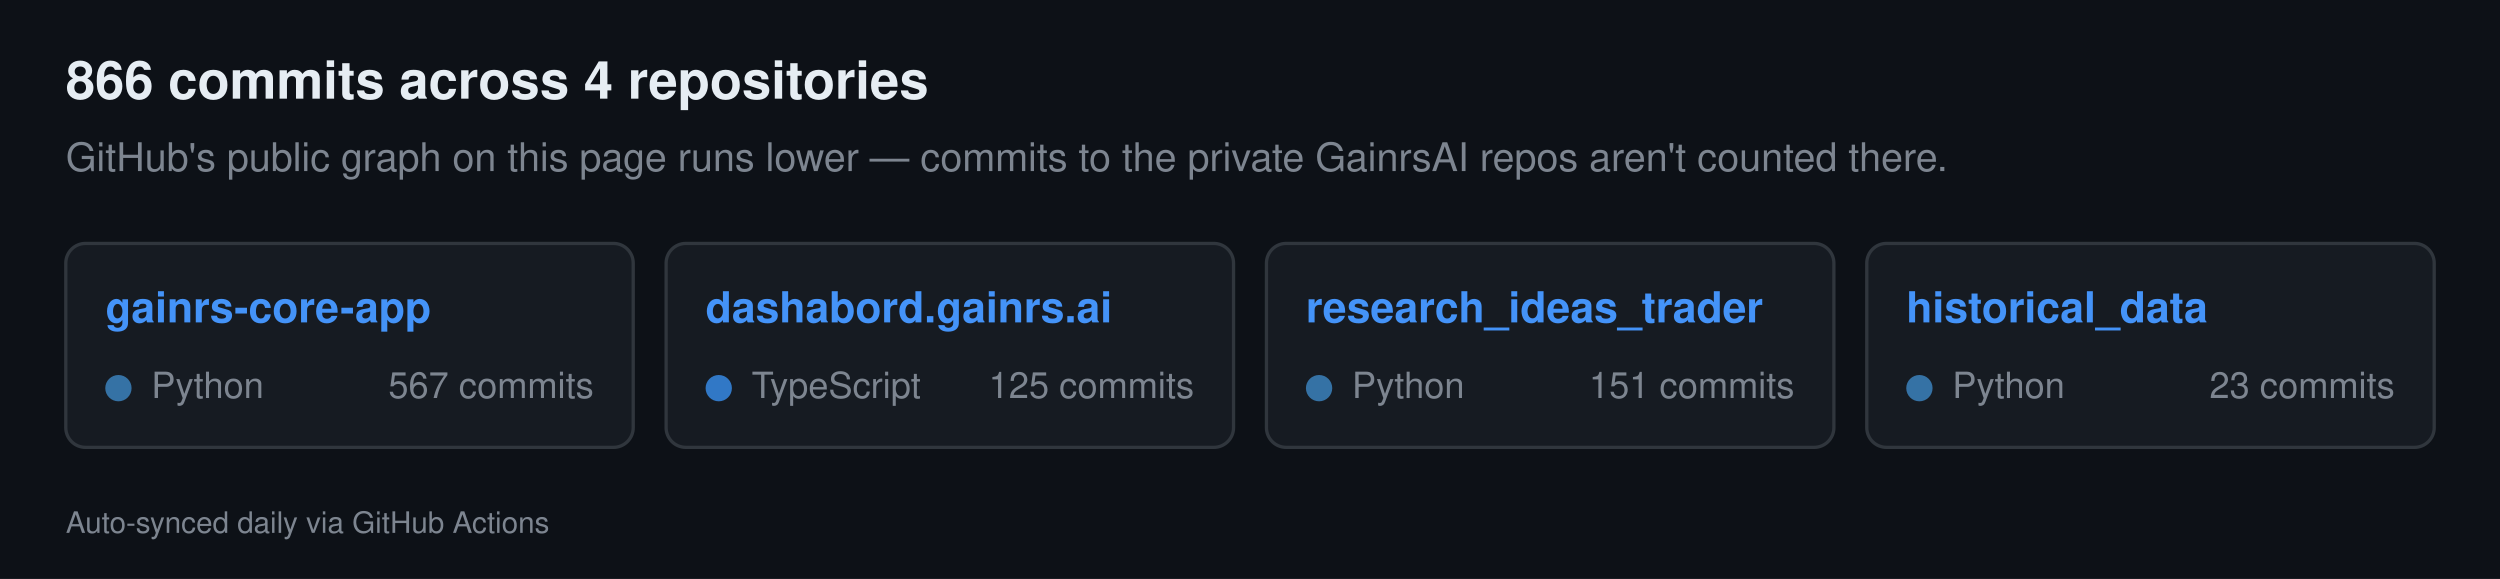
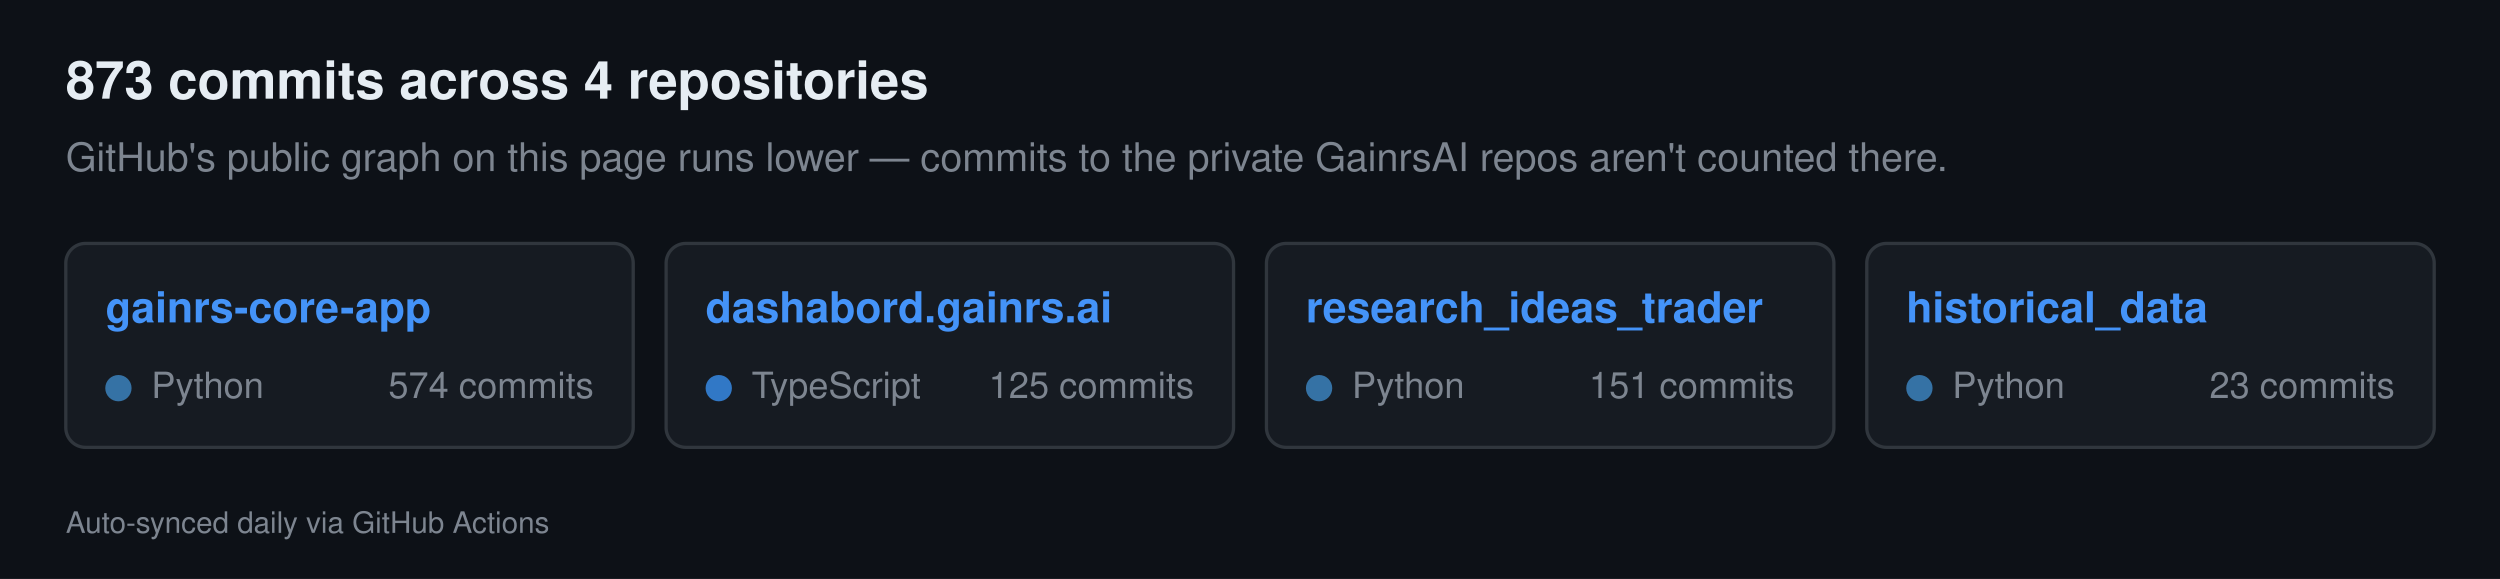
- <svg xmlns="http://www.w3.org/2000/svg" width="760" height="176" viewBox="0 0 760 176" font-family="-apple-system, BlinkMacSystemFont, 'Segoe UI', Helvetica, Arial, sans-serif" role="img" aria-label="866 commits across 4 repositories">
+ <svg xmlns="http://www.w3.org/2000/svg" width="760" height="176" viewBox="0 0 760 176" font-family="-apple-system, BlinkMacSystemFont, 'Segoe UI', Helvetica, Arial, sans-serif" role="img" aria-label="873 commits across 4 repositories">
  <rect width="760" height="176" fill="#0d1117" />
-   <text x="20" y="30" font-size="16" font-weight="600" fill="#e6edf3">866 commits across 4 repositories</text>
+   <text x="20" y="30" font-size="16" font-weight="600" fill="#e6edf3">873 commits across 4 repositories</text>
  <text x="20" y="52" font-size="12" fill="#7d8590">GitHub's public graph on this page runs lower — commits to the private GainrsAI repos aren't counted there.</text>
  <rect x="20.0" y="74" width="172.5" height="62" rx="6" fill="#161b22" stroke="#30363d" />
  <text x="32.0" y="98" font-size="13" font-weight="600" fill="#4493f8">gainrs-core-app</text>
  <circle cx="36.0" cy="118" r="4" fill="#3572A5" />
  <text x="46.0" y="121" font-size="11" fill="#7d8590">Python</text>
-   <text x="180.5" y="121" font-size="11" fill="#7d8590" text-anchor="end">567 commits</text>
+   <text x="180.5" y="121" font-size="11" fill="#7d8590" text-anchor="end">574 commits</text>
  <rect x="202.5" y="74" width="172.5" height="62" rx="6" fill="#161b22" stroke="#30363d" />
  <text x="214.5" y="98" font-size="13" font-weight="600" fill="#4493f8">dashabord.gainrs.ai</text>
  <circle cx="218.5" cy="118" r="4" fill="#3178c6" />
  <text x="228.5" y="121" font-size="11" fill="#7d8590">TypeScript</text>
  <text x="363.0" y="121" font-size="11" fill="#7d8590" text-anchor="end">125 commits</text>
  <rect x="385.0" y="74" width="172.5" height="62" rx="6" fill="#161b22" stroke="#30363d" />
  <text x="397.0" y="98" font-size="13" font-weight="600" fill="#4493f8">research_ideas_trader</text>
  <circle cx="401.0" cy="118" r="4" fill="#3572A5" />
  <text x="411.0" y="121" font-size="11" fill="#7d8590">Python</text>
  <text x="545.5" y="121" font-size="11" fill="#7d8590" text-anchor="end">151 commits</text>
  <rect x="567.5" y="74" width="172.5" height="62" rx="6" fill="#161b22" stroke="#30363d" />
  <text x="579.5" y="98" font-size="13" font-weight="600" fill="#4493f8">historical_data</text>
  <circle cx="583.5" cy="118" r="4" fill="#3572A5" />
  <text x="593.5" y="121" font-size="11" fill="#7d8590">Python</text>
  <text x="728.0" y="121" font-size="11" fill="#7d8590" text-anchor="end">23 commits</text>
  <text x="20" y="162" font-size="9" fill="#7d8590">Auto-synced daily via GitHub Actions</text>
</svg>
